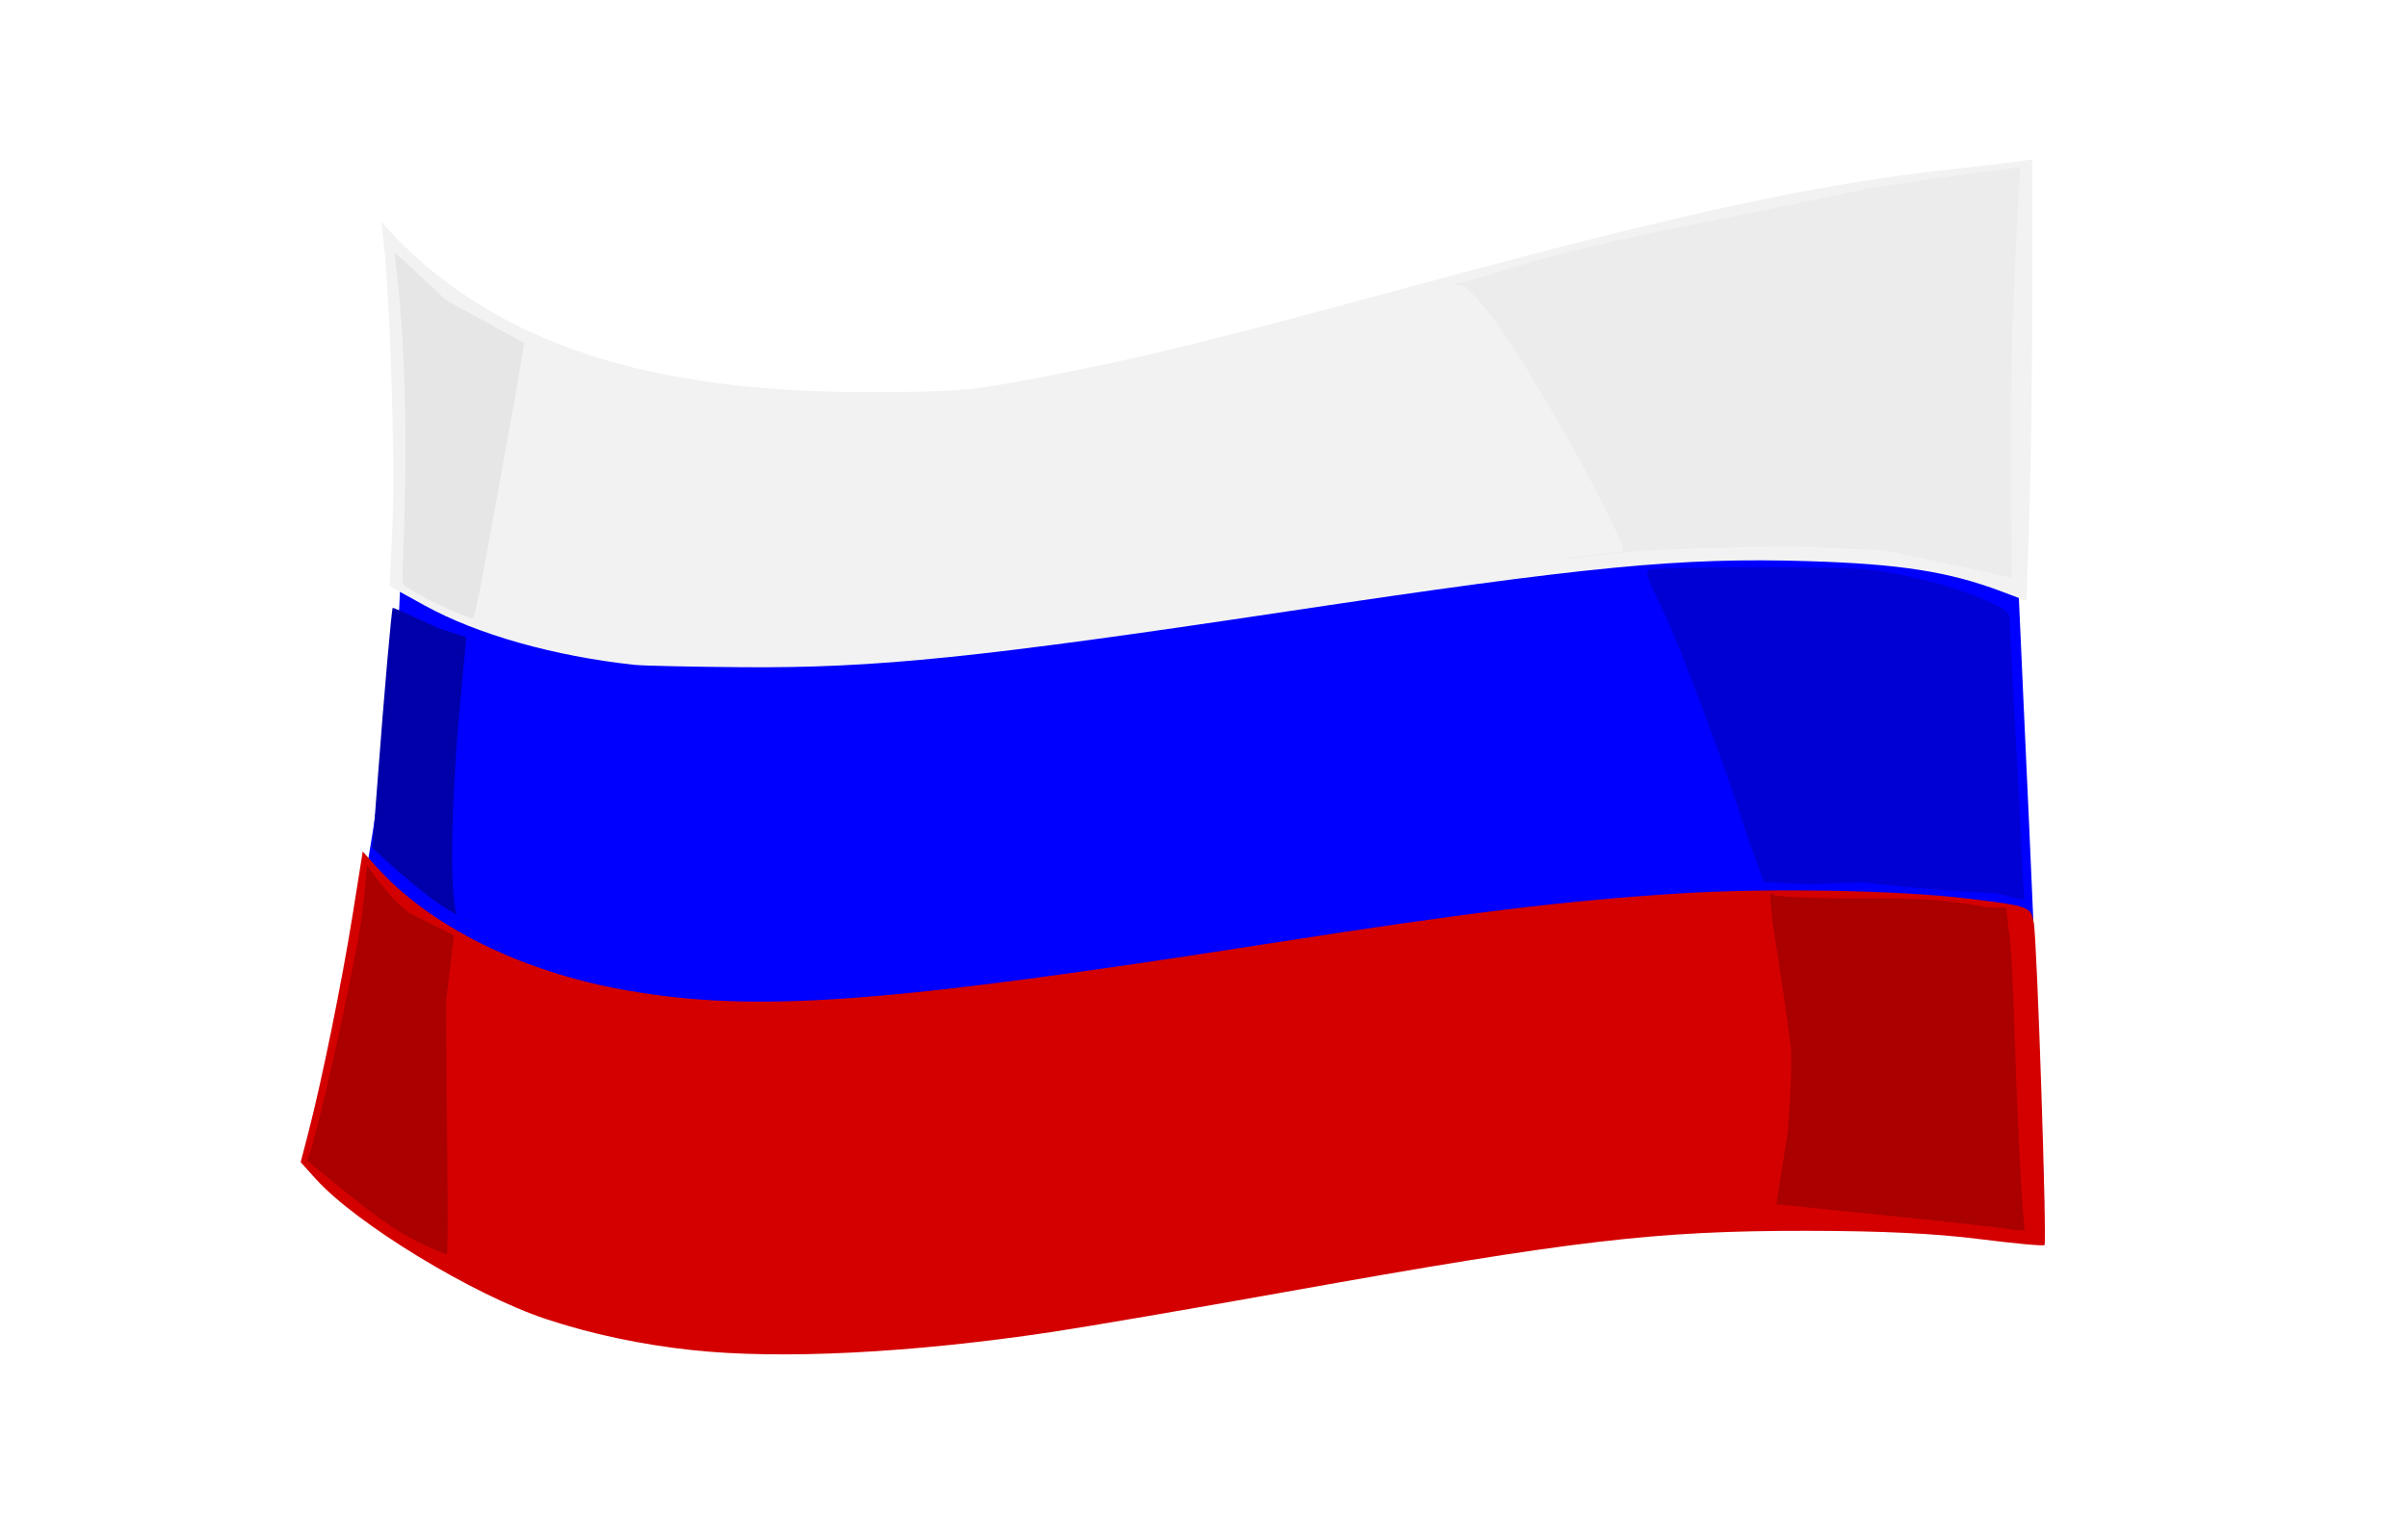
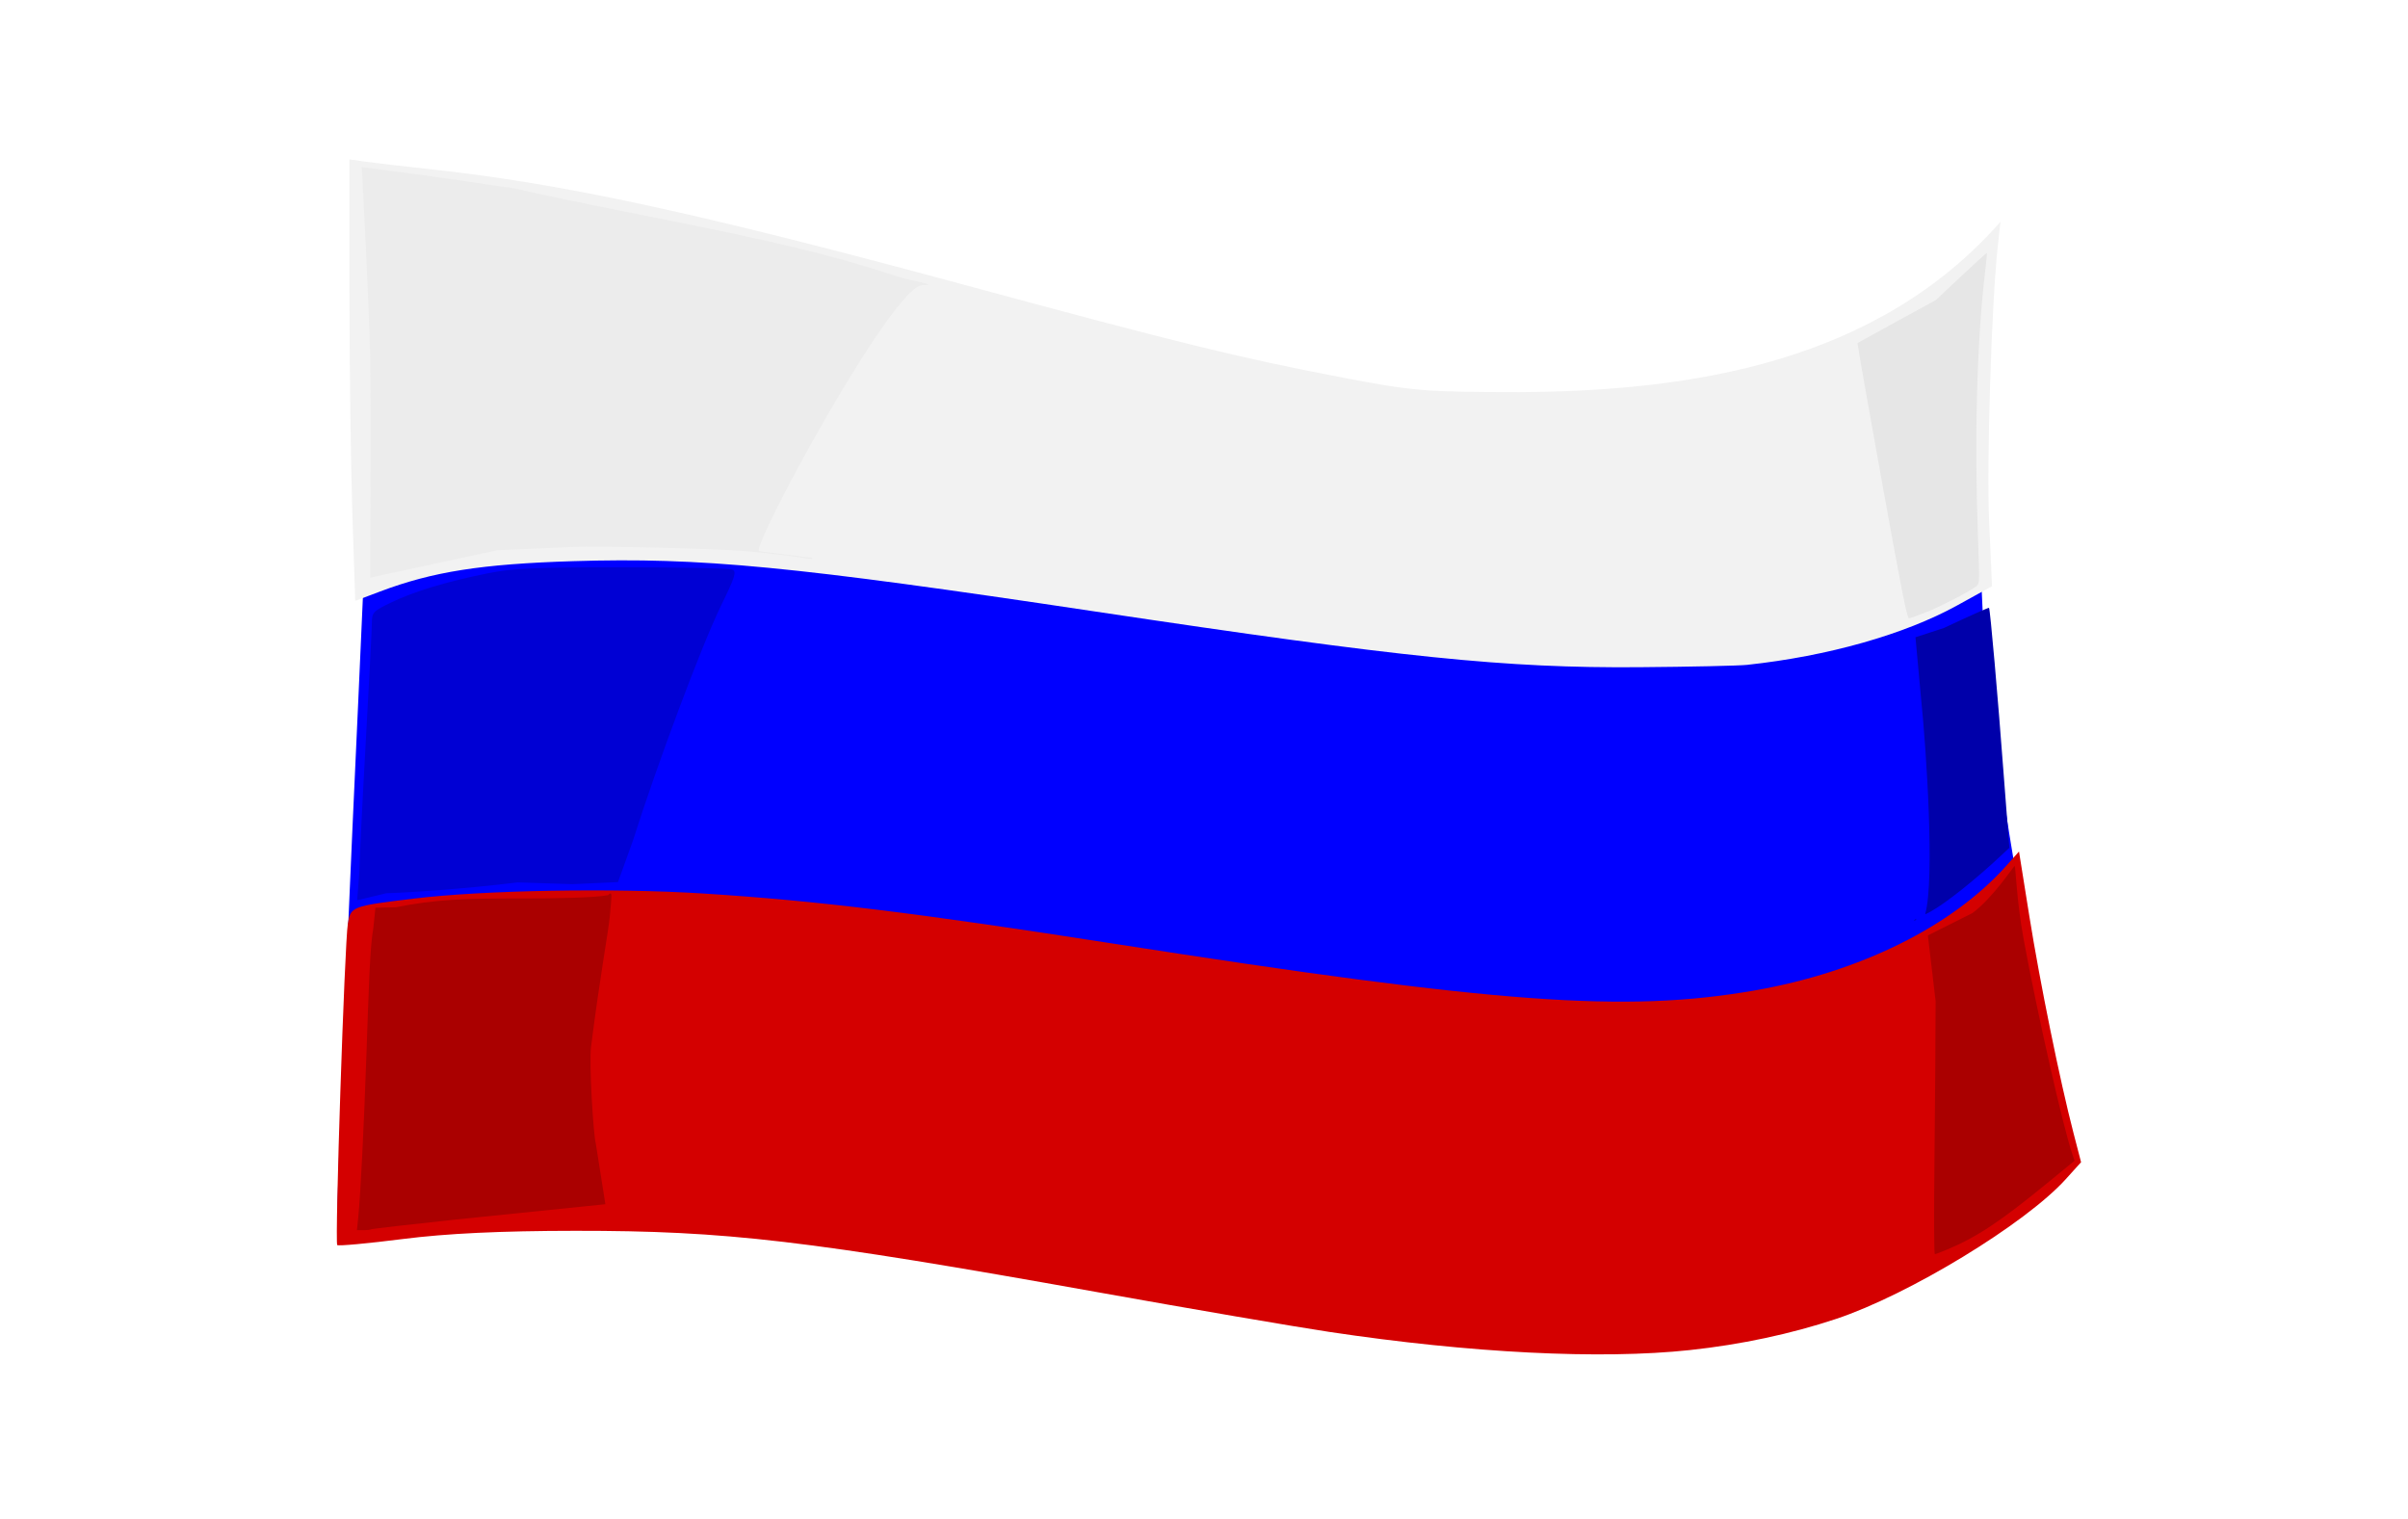
<svg xmlns="http://www.w3.org/2000/svg" width="303.307" height="191.268" id="svg4363" version="1.1">
  <defs id="defs4365">
    </defs>
-   <g id="layer1" transform="translate(0,-861.0945)">
+   <g id="layer1" transform="translate(300,-861.0945) scale(-1,1)">
    <path style="fill:#0000ff;fill-opacity:1" d="m 87.145,1027.024 c -16.8,-1.969 -32.334,-8.309 -44.246,-18.056 -2.203,-1.802 -4.045,-3.302 -4.093,-3.332 -0.049,-0.031 0.805,-3.822 1.896,-8.427 4.513,-19.039 7.52,-36.843 9.251,-54.771 0.984,-10.189 0.825,-33.675 -0.293,-43.422 -0.496,-4.327 -0.824,-7.949 -0.727,-8.049 0.096,-0.1 0.804,1.669 3.035,3.526 22.154,18.431 53.106,21.028 99.411,11.042 3.666,-0.791 18.671,-5.029 28.079,-7.526 32,-8.496 33.189,-6.548 41.796,-8.437 11.312,-2.484 23.278,-4.448 29.801,-4.892 l 2.658,-0.929 0.251,1.536 c -1.773,17.628 0.373,49.204 2.4,97.465 0.698,16.626 1.19,30.313 1.092,30.414 -0.098,0.101 -1.522,-0.062 -3.166,-0.363 -10.995,-2.015 -29.858,-2.035 -46.134,-0.048 -11.785,1.438 -18.051,2.462 -43.911,7.172 -24.519,4.466 -32.599,5.734 -43.855,6.883 -8.417,0.859 -26.741,0.978 -33.245,0.215 l 0,-10e-5 0,2e-4 z" id="path3428" />
    <path style="fill:#f2f2f2;fill-opacity:1" d="m 79.897,944.832 c -10.127,-1.091 -19.793,-3.827 -26.41,-7.476 l -4.399,-2.426 0.362,-8.073 c 0.334,-7.451 -0.298,-27.623 -1.091,-34.782 l -0.338,-3.049 c 15.61,17.733 38.82,21.328 60.574,21.46 11.962,-0.008 13.47,-0.134 22.618,-1.895 12.971,-2.498 20.095,-4.248 47.451,-11.653 33.278,-9.008 50.419,-12.721 67.011,-14.515 3.371,-0.365 7.07,-0.794 8.219,-0.955 l 2.09,-0.292 -0.001,16.759 c -0.001,9.218 -0.165,21.728 -0.364,27.801 l -0.363,11.042 -3.119,-1.176 c -6.64,-2.505 -12.778,-3.47 -24.343,-3.826 -16.059,-0.495 -27.651,0.623 -65.791,6.348 -38.764,5.818 -51.62,7.135 -68.454,7.009 -6.436,-0.048 -12.58,-0.182 -13.652,-0.298 l -1.7e-4,0 z" id="path3243" />
    <path style="fill:#d40000;fill-opacity:1" d="m 87.141,1031.143 c -6.416,-0.689 -12.704,-2.028 -18.389,-3.916 -9.193,-3.054 -23.865,-11.979 -28.953,-17.612 l -1.927,-2.134 0.96,-3.699 c 1.697,-6.539 4.212,-18.89 5.553,-27.275 l 1.305,-8.158 1.641,1.835 c 6.813,7.62 18.428,13.362 31.7,15.67 16.228,2.822 32.326,1.647 80.552,-5.878 25.154,-3.925 37.401,-5.423 51.823,-6.339 11.283,-0.716 27.7,-0.427 36.499,0.643 7.796,0.948 7.924,0.997 8.281,3.155 0.409,2.47 1.653,40.145 1.337,40.481 -0.133,0.142 -3.856,-0.201 -8.274,-0.762 -5.509,-0.7 -12.319,-1.024 -21.684,-1.032 -19.022,-0.016 -29.29,1.189 -65.754,7.72 -11.799,2.114 -24.964,4.37 -29.255,5.014 -17.787,2.67 -34.167,3.494 -45.415,2.287 l 0,0 z" id="path3247" />
    <path style="fill:#0000aa;fill-opacity:1" d="m 49.468,937.653 c -0.147,0.147 -1.118,11.23 -1.853,21.054 l -0.706,9.178 1.059,0.986 c 3.079,2.9 6.925,5.972 8.734,6.971 0.244,0.135 0.498,0.275 0.75,0.399 0.013,-0.024 0.031,-0.046 0.044,-0.07 -1.204,-4.292 -0.136,-20.666 0.507,-26.852 l 0.728,-7.957 -3.595,-1.174 c -3.065,-1.453 -5.619,-2.584 -5.669,-2.535 z m 9.22,39.198 c -0.02,0.034 -0.047,0.06 -0.066,0.094 0.073,0.027 0.148,0.066 0.221,0.094 0.013,0.005 0.056,10e-4 0.088,0 -0.042,-0.054 -0.114,-0.112 -0.243,-0.188 z" id="path3253" />
    <path style="fill:#e6e6e6;fill-opacity:1" d="m 57.238,938.147 c -1.893,-0.767 -5.405,-2.604 -6.23,-3.258 -0.355,-0.281 -0.36,-0.522 -0.147,-6.226 0.461,-12.337 0.135,-24.578 -0.883,-33.161 -0.162,-1.369 -0.269,-2.514 -0.236,-2.545 0.032,-0.031 1.491,1.29 3.241,2.937 l 3.182,2.994 4.896,2.676 c 2.693,1.472 4.929,2.705 4.97,2.74 0.041,0.035 -1.333,7.851 -3.054,17.368 -2.494,13.796 -3.188,17.303 -3.423,17.299 -0.163,-0.003 -1.204,-0.374 -2.315,-0.824 l 0,0 z" id="path3269" />
    <path style="fill:#aa0000;fill-opacity:1" d="m 54.707,1018.466 c -3.711,-1.559 -6.671,-3.522 -12.471,-8.271 l -3.539,-2.898 0.293,-0.876 c 1.204,-3.6 4.351,-17.495 6.097,-26.917 0.978,-5.281 0.998,-9.439 1.174,-9.33 0.131,0.082 2.723,4.012 5.277,5.914 l 5.629,2.83 -0.974,8.281 c 0.006,4.209 0.07,13.101 0.142,19.76 0.079,7.274 0.059,12.105 -0.049,12.101 -0.099,0 -0.809,-0.272 -1.578,-0.595 l 1e-5,0 -6e-5,0 z" id="path3278" />
    <path style="fill:#ececec;fill-opacity:1" d="m 204.378,930.523 c 1.08,-0.448 -16.818,-33.511 -20.568,-33.512 -2.329,-7.5e-4 1.479,-0.536 3.208,-1.109 7.933,-2.626 15.116,-4.36 31.415,-7.584 7.477,-1.479 15.262,-3.103 16.724,-3.489 l 11.058,-1.607 8.223,-1.082 c -0.216,3.479 -0.88,16.869 -1.049,23.255 -0.188,7.133 -0.006,28.607 -0.026,28.449 l -16.001,-3.442 -9.451,-0.409 c -3.102,-0.14 -17.172,0.181 -21.398,0.489 -1.734,0.126 -4.391,0.411 -5.905,0.633 -3.228,0.473 -2.818,0.439 -2.929,0.246 l 0,0 6.698,-0.839 z" id="path3404" />
    <path style="fill:#aa0000;fill-opacity:1" d="m 253.269,1015.936 c -0.064,-0.06 -4.896,-0.618 -10.739,-1.242 l -18.782,-1.921 1.208,-7.647 c 0.302,-1.07 0.861,-10.068 0.6,-12.146 -1.109,-8.84 -2.237,-14.852 -2.364,-16.434 -0.216,-2.69 -0.435,-3.419 0.321,-2.602 0.759,0.821 -0.53,-0.182 -0.101,-0.098 1.658,0.325 6.81,0.422 10.794,0.413 7.292,-0.017 11.029,0.126 15.939,1.11 l 2.565,0.056 0.268,2.593 c 0.422,2.21 0.579,7.684 0.867,15.936 0.323,9.259 0.744,17.646 1.023,20.384 l 0.174,1.705 -0.828,0 c -0.456,0 -0.881,-0.049 -0.944,-0.108 l 0,0 z" id="path3412" />
    <path style="fill:#0000d4;fill-opacity:1" d="m 227.893,972.46 -5.733,-0.262 -1.891,-5.242 c -3.077,-9.706 -8.641,-24.556 -11.06,-29.516 -1.834,-3.76 -2.021,-4.358 -1.441,-4.609 0.366,-0.159 6.606,-0.286 13.866,-0.284 11.065,0.004 13.805,0.127 16.943,0.761 5.201,1.051 9.223,2.264 12.116,3.654 2.301,1.105 2.463,1.274 2.465,2.572 0.001,0.764 0.353,7.616 0.783,15.226 0.43,7.611 0.783,14.828 0.786,16.039 l 0.284,3.684 -3.657,-0.881 c -1.896,-0.036 -9.597,-0.498 -16.564,-1.365 l -6.896,0.222 z" id="path3418" />
  </g>
</svg>
